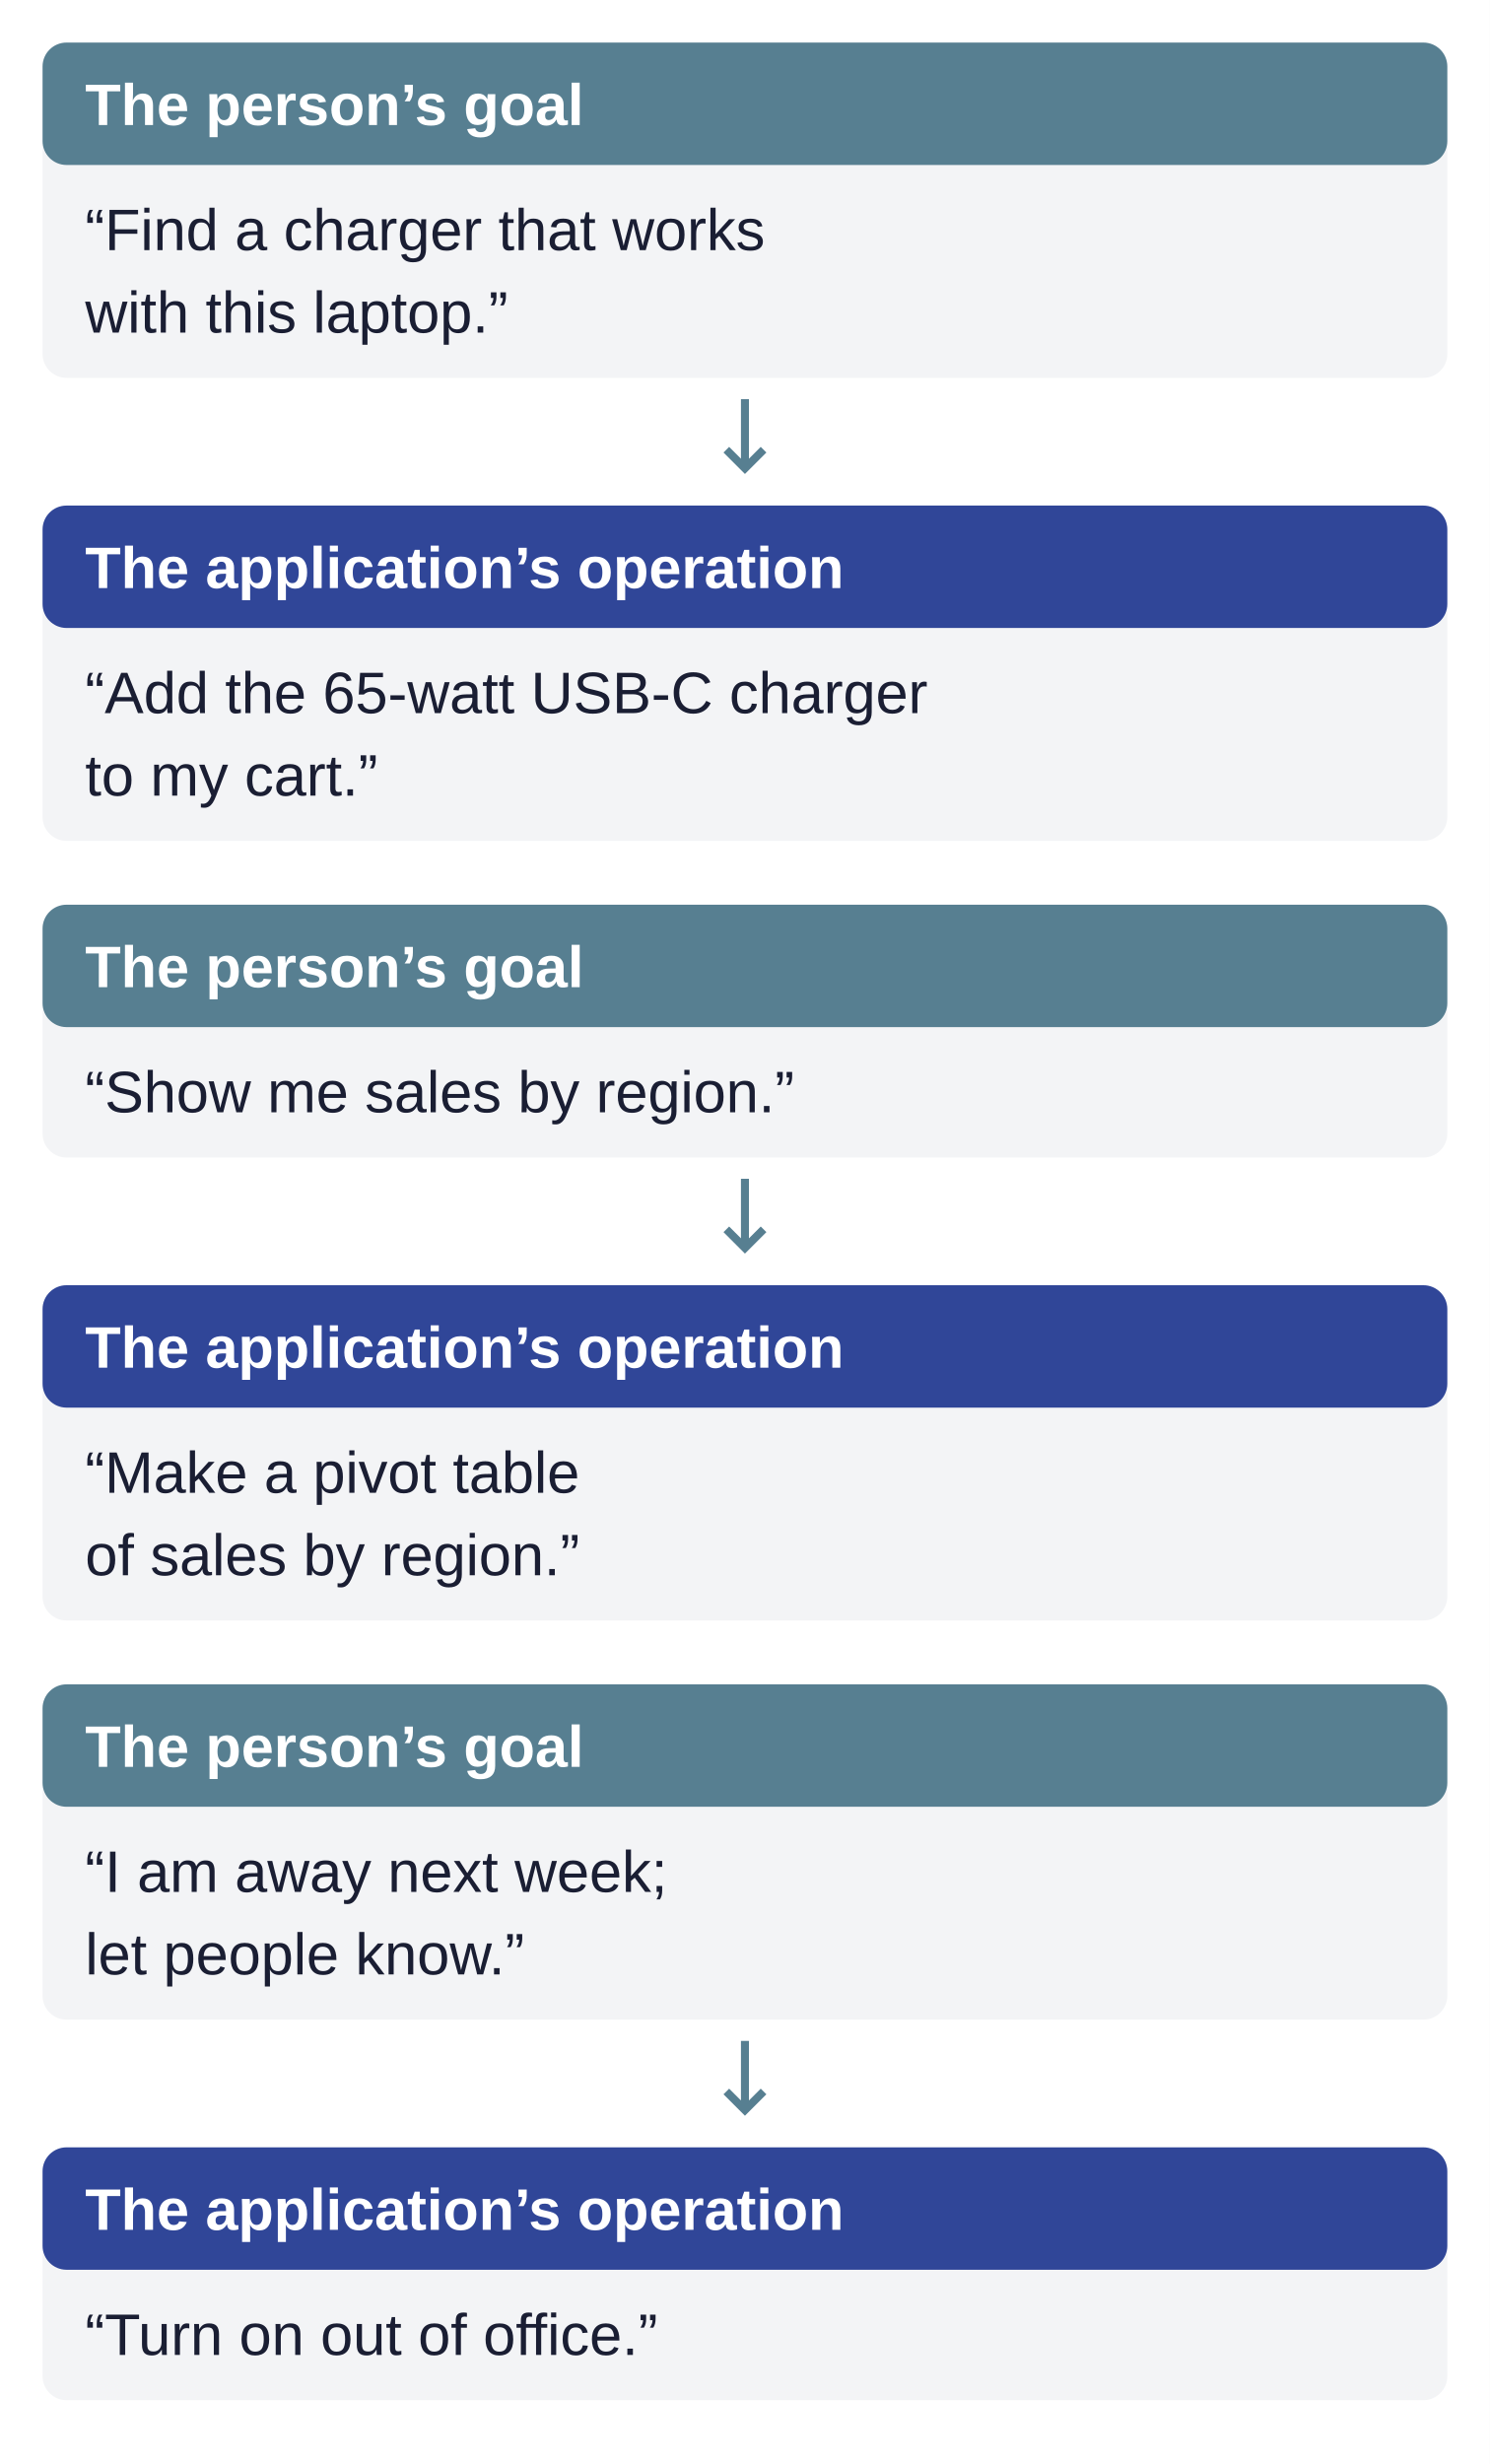
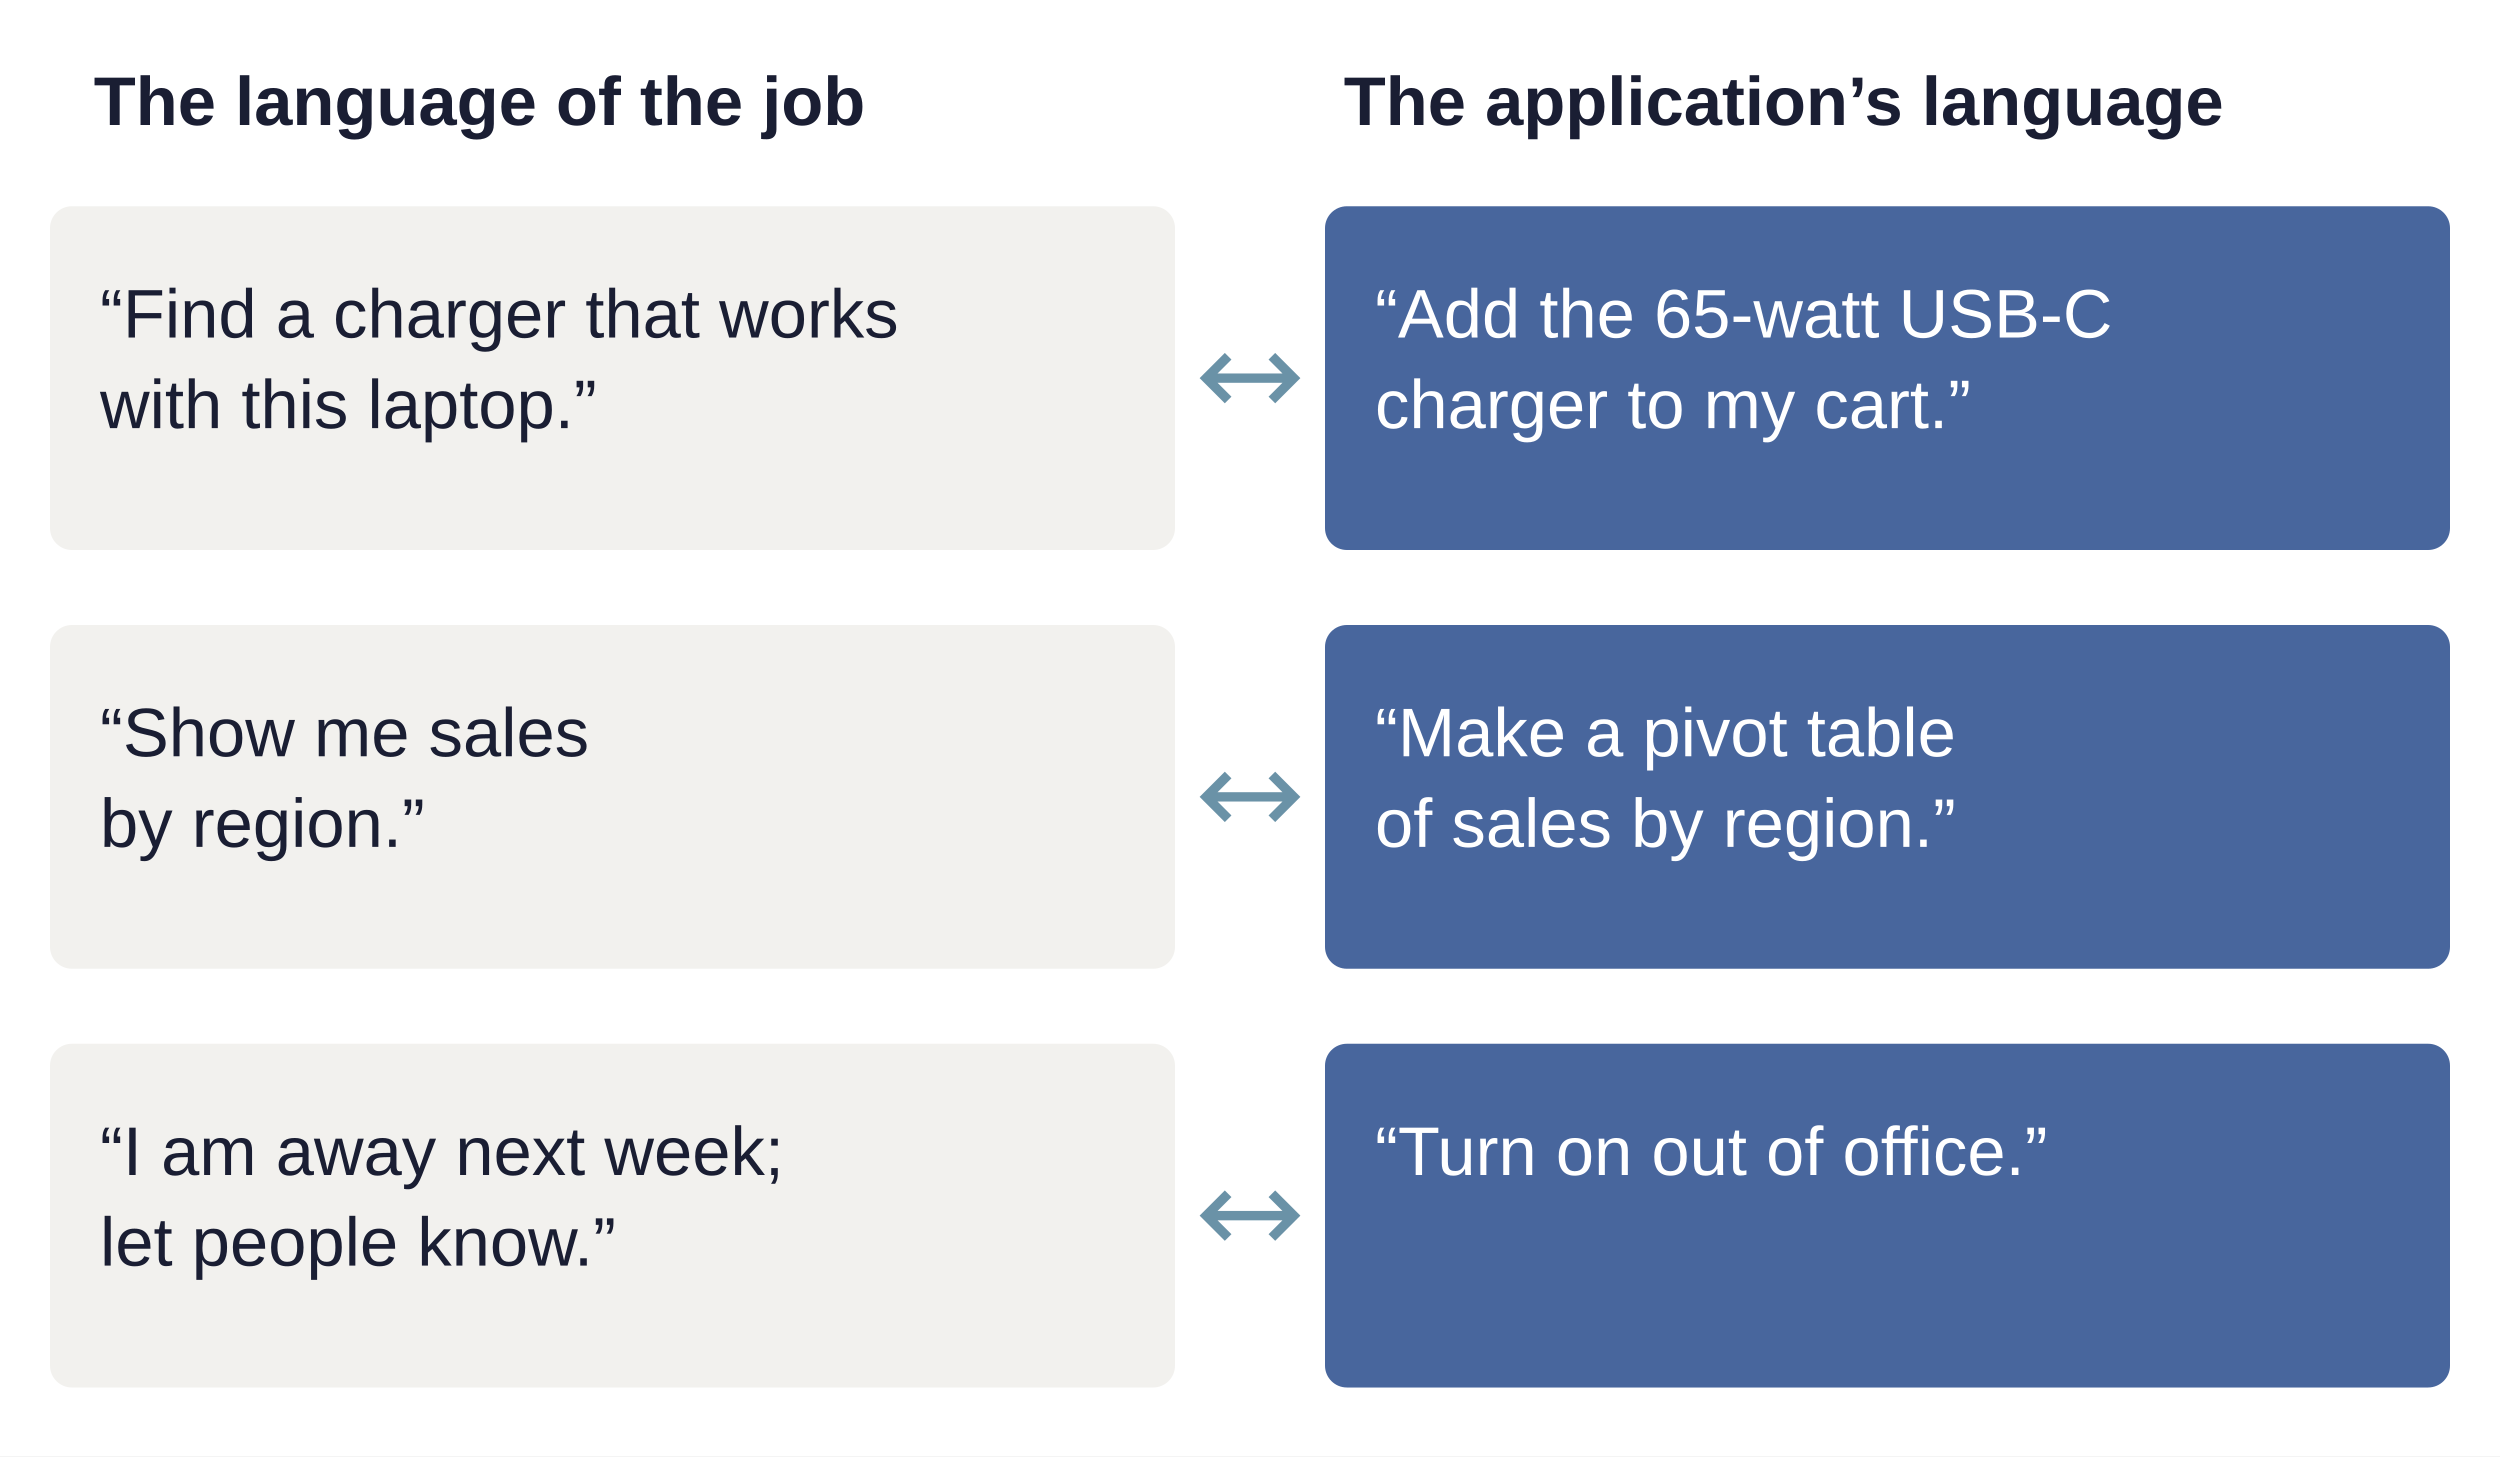
- <svg xmlns="http://www.w3.org/2000/svg" width="560" height="926" viewBox="0 0 560 926" role="img" aria-label="Three examples connecting the language of a user goal to the language of application operations.">
-   <rect width="560" height="926" fill="white" />
-   <rect x="16" y="16" width="528" height="126" rx="9" fill="#f3f4f6" />
-   <rect x="16" y="16" width="528" height="46" rx="9" fill="#577f91" />
-   <text x="32" y="47" font-family="Arial, sans-serif" font-size="22" fill="white" font-weight="700">The person’s goal</text>
-   <text x="32" y="94" font-family="Arial, sans-serif" font-size="22" fill="#1a1e33">“Find a charger that works</text>
-   <text x="32" y="125" font-family="Arial, sans-serif" font-size="22" fill="#1a1e33">with this laptop.”</text>
-   <path d="M280 150 v26 m-7 -7 l7 7 7 -7" fill="none" stroke="#577f91" stroke-width="3" />
-   <rect x="16" y="190" width="528" height="126" rx="9" fill="#f3f4f6" />
-   <rect x="16" y="190" width="528" height="46" rx="9" fill="#304698" />
-   <text x="32" y="221" font-family="Arial, sans-serif" font-size="22" fill="white" font-weight="700">The application’s operation</text>
-   <text x="32" y="268" font-family="Arial, sans-serif" font-size="22" fill="#1a1e33">“Add the 65-watt USB-C charger</text>
-   <text x="32" y="299" font-family="Arial, sans-serif" font-size="22" fill="#1a1e33">to my cart.”</text>
-   <rect x="16" y="340" width="528" height="95" rx="9" fill="#f3f4f6" />
-   <rect x="16" y="340" width="528" height="46" rx="9" fill="#577f91" />
-   <text x="32" y="371" font-family="Arial, sans-serif" font-size="22" fill="white" font-weight="700">The person’s goal</text>
-   <text x="32" y="418" font-family="Arial, sans-serif" font-size="22" fill="#1a1e33">“Show me sales by region.”</text>
-   <path d="M280 443 v26 m-7 -7 l7 7 7 -7" fill="none" stroke="#577f91" stroke-width="3" />
-   <rect x="16" y="483" width="528" height="126" rx="9" fill="#f3f4f6" />
-   <rect x="16" y="483" width="528" height="46" rx="9" fill="#304698" />
-   <text x="32" y="514" font-family="Arial, sans-serif" font-size="22" fill="white" font-weight="700">The application’s operation</text>
-   <text x="32" y="561" font-family="Arial, sans-serif" font-size="22" fill="#1a1e33">“Make a pivot table</text>
-   <text x="32" y="592" font-family="Arial, sans-serif" font-size="22" fill="#1a1e33">of sales by region.”</text>
-   <rect x="16" y="633" width="528" height="126" rx="9" fill="#f3f4f6" />
-   <rect x="16" y="633" width="528" height="46" rx="9" fill="#577f91" />
-   <text x="32" y="664" font-family="Arial, sans-serif" font-size="22" fill="white" font-weight="700">The person’s goal</text>
-   <text x="32" y="711" font-family="Arial, sans-serif" font-size="22" fill="#1a1e33">“I am away next week;</text>
-   <text x="32" y="742" font-family="Arial, sans-serif" font-size="22" fill="#1a1e33">let people know.”</text>
-   <path d="M280 767 v26 m-7 -7 l7 7 7 -7" fill="none" stroke="#577f91" stroke-width="3" />
-   <rect x="16" y="807" width="528" height="95" rx="9" fill="#f3f4f6" />
-   <rect x="16" y="807" width="528" height="46" rx="9" fill="#304698" />
-   <text x="32" y="838" font-family="Arial, sans-serif" font-size="22" fill="white" font-weight="700">The application’s operation</text>
-   <text x="32" y="885" font-family="Arial, sans-serif" font-size="22" fill="#1a1e33">“Turn on out of office.”</text>
+ <svg xmlns="http://www.w3.org/2000/svg" width="800" height="466" viewBox="0 0 800 466" role="img" aria-label="Three paired examples of goal language and application language.">
+   <rect width="800" height="466" fill="white" />
+   <text xml:space="preserve" x="30" y="40" font-family="Arial, sans-serif" font-size="22" fill="#1a1e33" font-weight="700">The language of the job</text>
+   <text xml:space="preserve" x="430" y="40" font-family="Arial, sans-serif" font-size="22" fill="#1a1e33" font-weight="700">The application’s language</text>
+   <rect x="16" y="66" width="360" height="110" rx="7" fill="#f2f1ee" />
+   <rect x="424" y="66" width="360" height="110" rx="7" fill="#48669d" />
+   <text xml:space="preserve" x="32" y="108" font-family="Arial, sans-serif" font-size="22" fill="#1a1e33">“Find a charger that works</text>
+   <text xml:space="preserve" x="32" y="137" font-family="Arial, sans-serif" font-size="22" fill="#1a1e33">with this laptop.”</text>
+   <text xml:space="preserve" x="440" y="108" font-family="Arial, sans-serif" font-size="22" fill="white">“Add the 65-watt USB-C</text>
+   <text xml:space="preserve" x="440" y="137" font-family="Arial, sans-serif" font-size="22" fill="white">charger to my cart.”</text>
+   <path d="M386 121 H414 m-7 -7 l7 7 -7 7 M393 114 l-7 7 7 7" fill="none" stroke="#6a92a7" stroke-width="3" />
+   <rect x="16" y="200" width="360" height="110" rx="7" fill="#f2f1ee" />
+   <rect x="424" y="200" width="360" height="110" rx="7" fill="#48669d" />
+   <text xml:space="preserve" x="32" y="242" font-family="Arial, sans-serif" font-size="22" fill="#1a1e33">“Show me sales</text>
+   <text xml:space="preserve" x="32" y="271" font-family="Arial, sans-serif" font-size="22" fill="#1a1e33">by region.”</text>
+   <text xml:space="preserve" x="440" y="242" font-family="Arial, sans-serif" font-size="22" fill="white">“Make a pivot table</text>
+   <text xml:space="preserve" x="440" y="271" font-family="Arial, sans-serif" font-size="22" fill="white">of sales by region.”</text>
+   <path d="M386 255 H414 m-7 -7 l7 7 -7 7 M393 248 l-7 7 7 7" fill="none" stroke="#6a92a7" stroke-width="3" />
+   <rect x="16" y="334" width="360" height="110" rx="7" fill="#f2f1ee" />
+   <rect x="424" y="334" width="360" height="110" rx="7" fill="#48669d" />
+   <text xml:space="preserve" x="32" y="376" font-family="Arial, sans-serif" font-size="22" fill="#1a1e33">“I am away next week;</text>
+   <text xml:space="preserve" x="32" y="405" font-family="Arial, sans-serif" font-size="22" fill="#1a1e33">let people know.”</text>
+   <text xml:space="preserve" x="440" y="376" font-family="Arial, sans-serif" font-size="22" fill="white">“Turn on out of office.”</text>
+   <path d="M386 389 H414 m-7 -7 l7 7 -7 7 M393 382 l-7 7 7 7" fill="none" stroke="#6a92a7" stroke-width="3" />
</svg>
